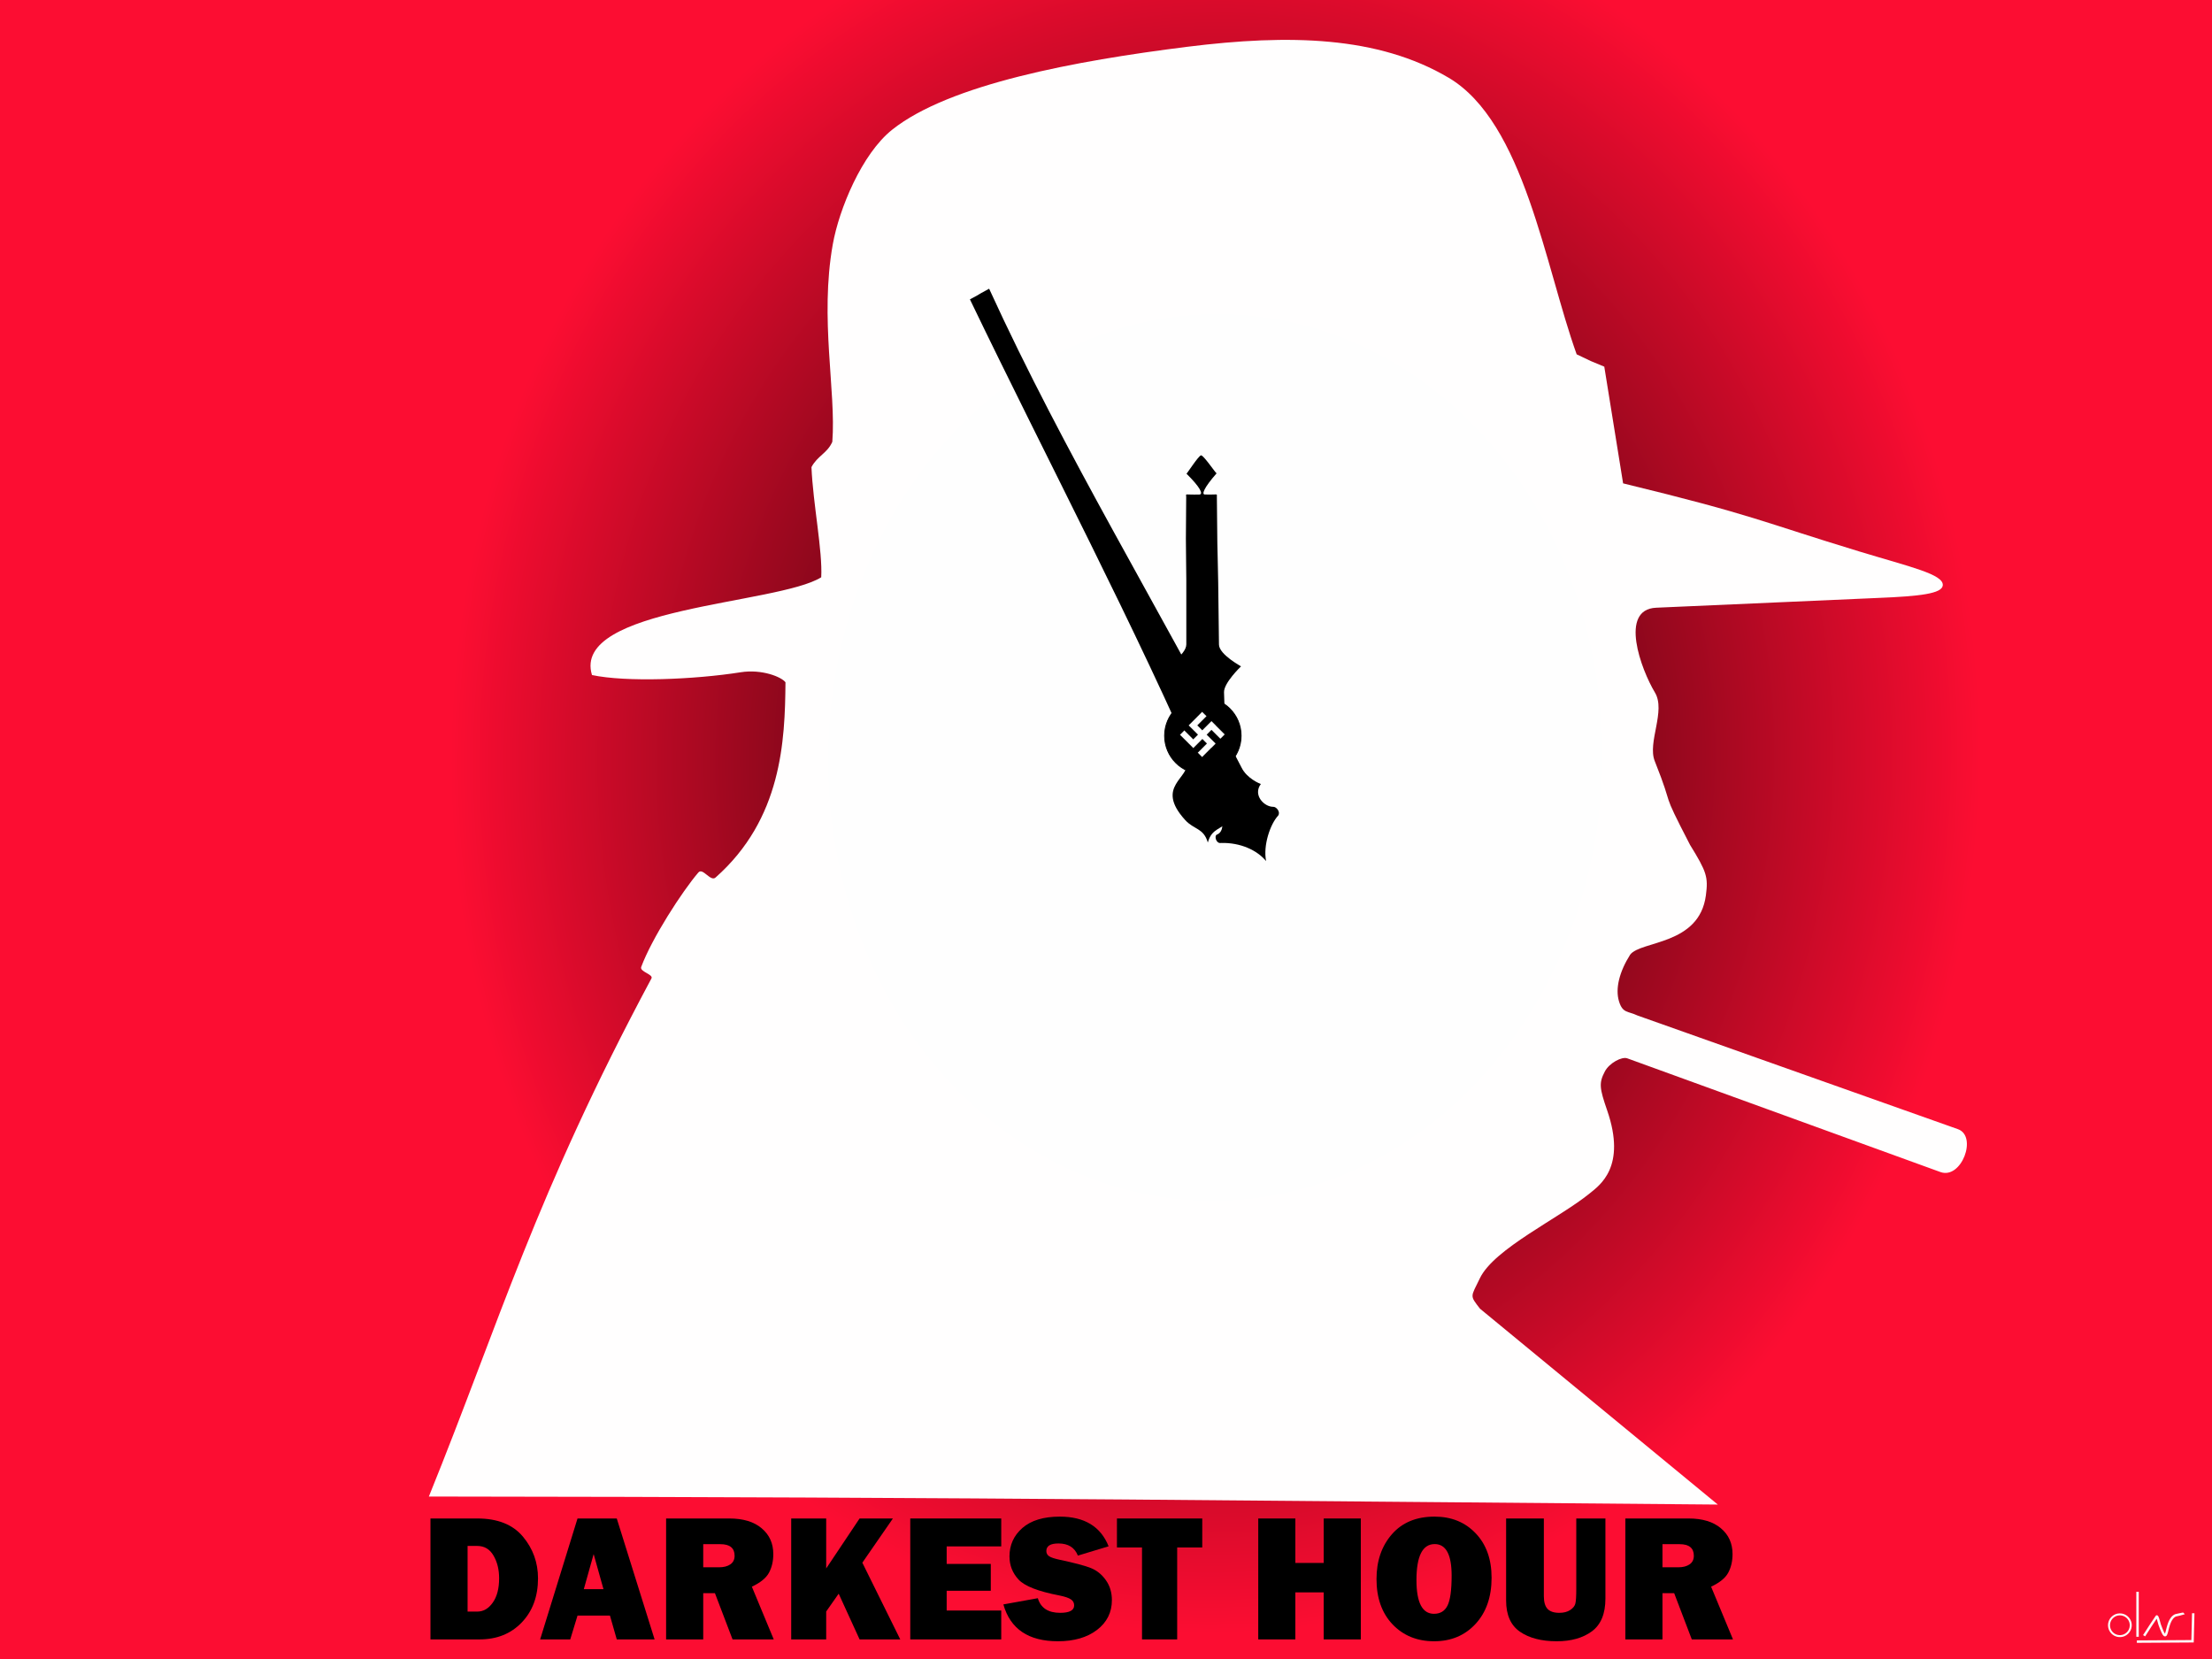
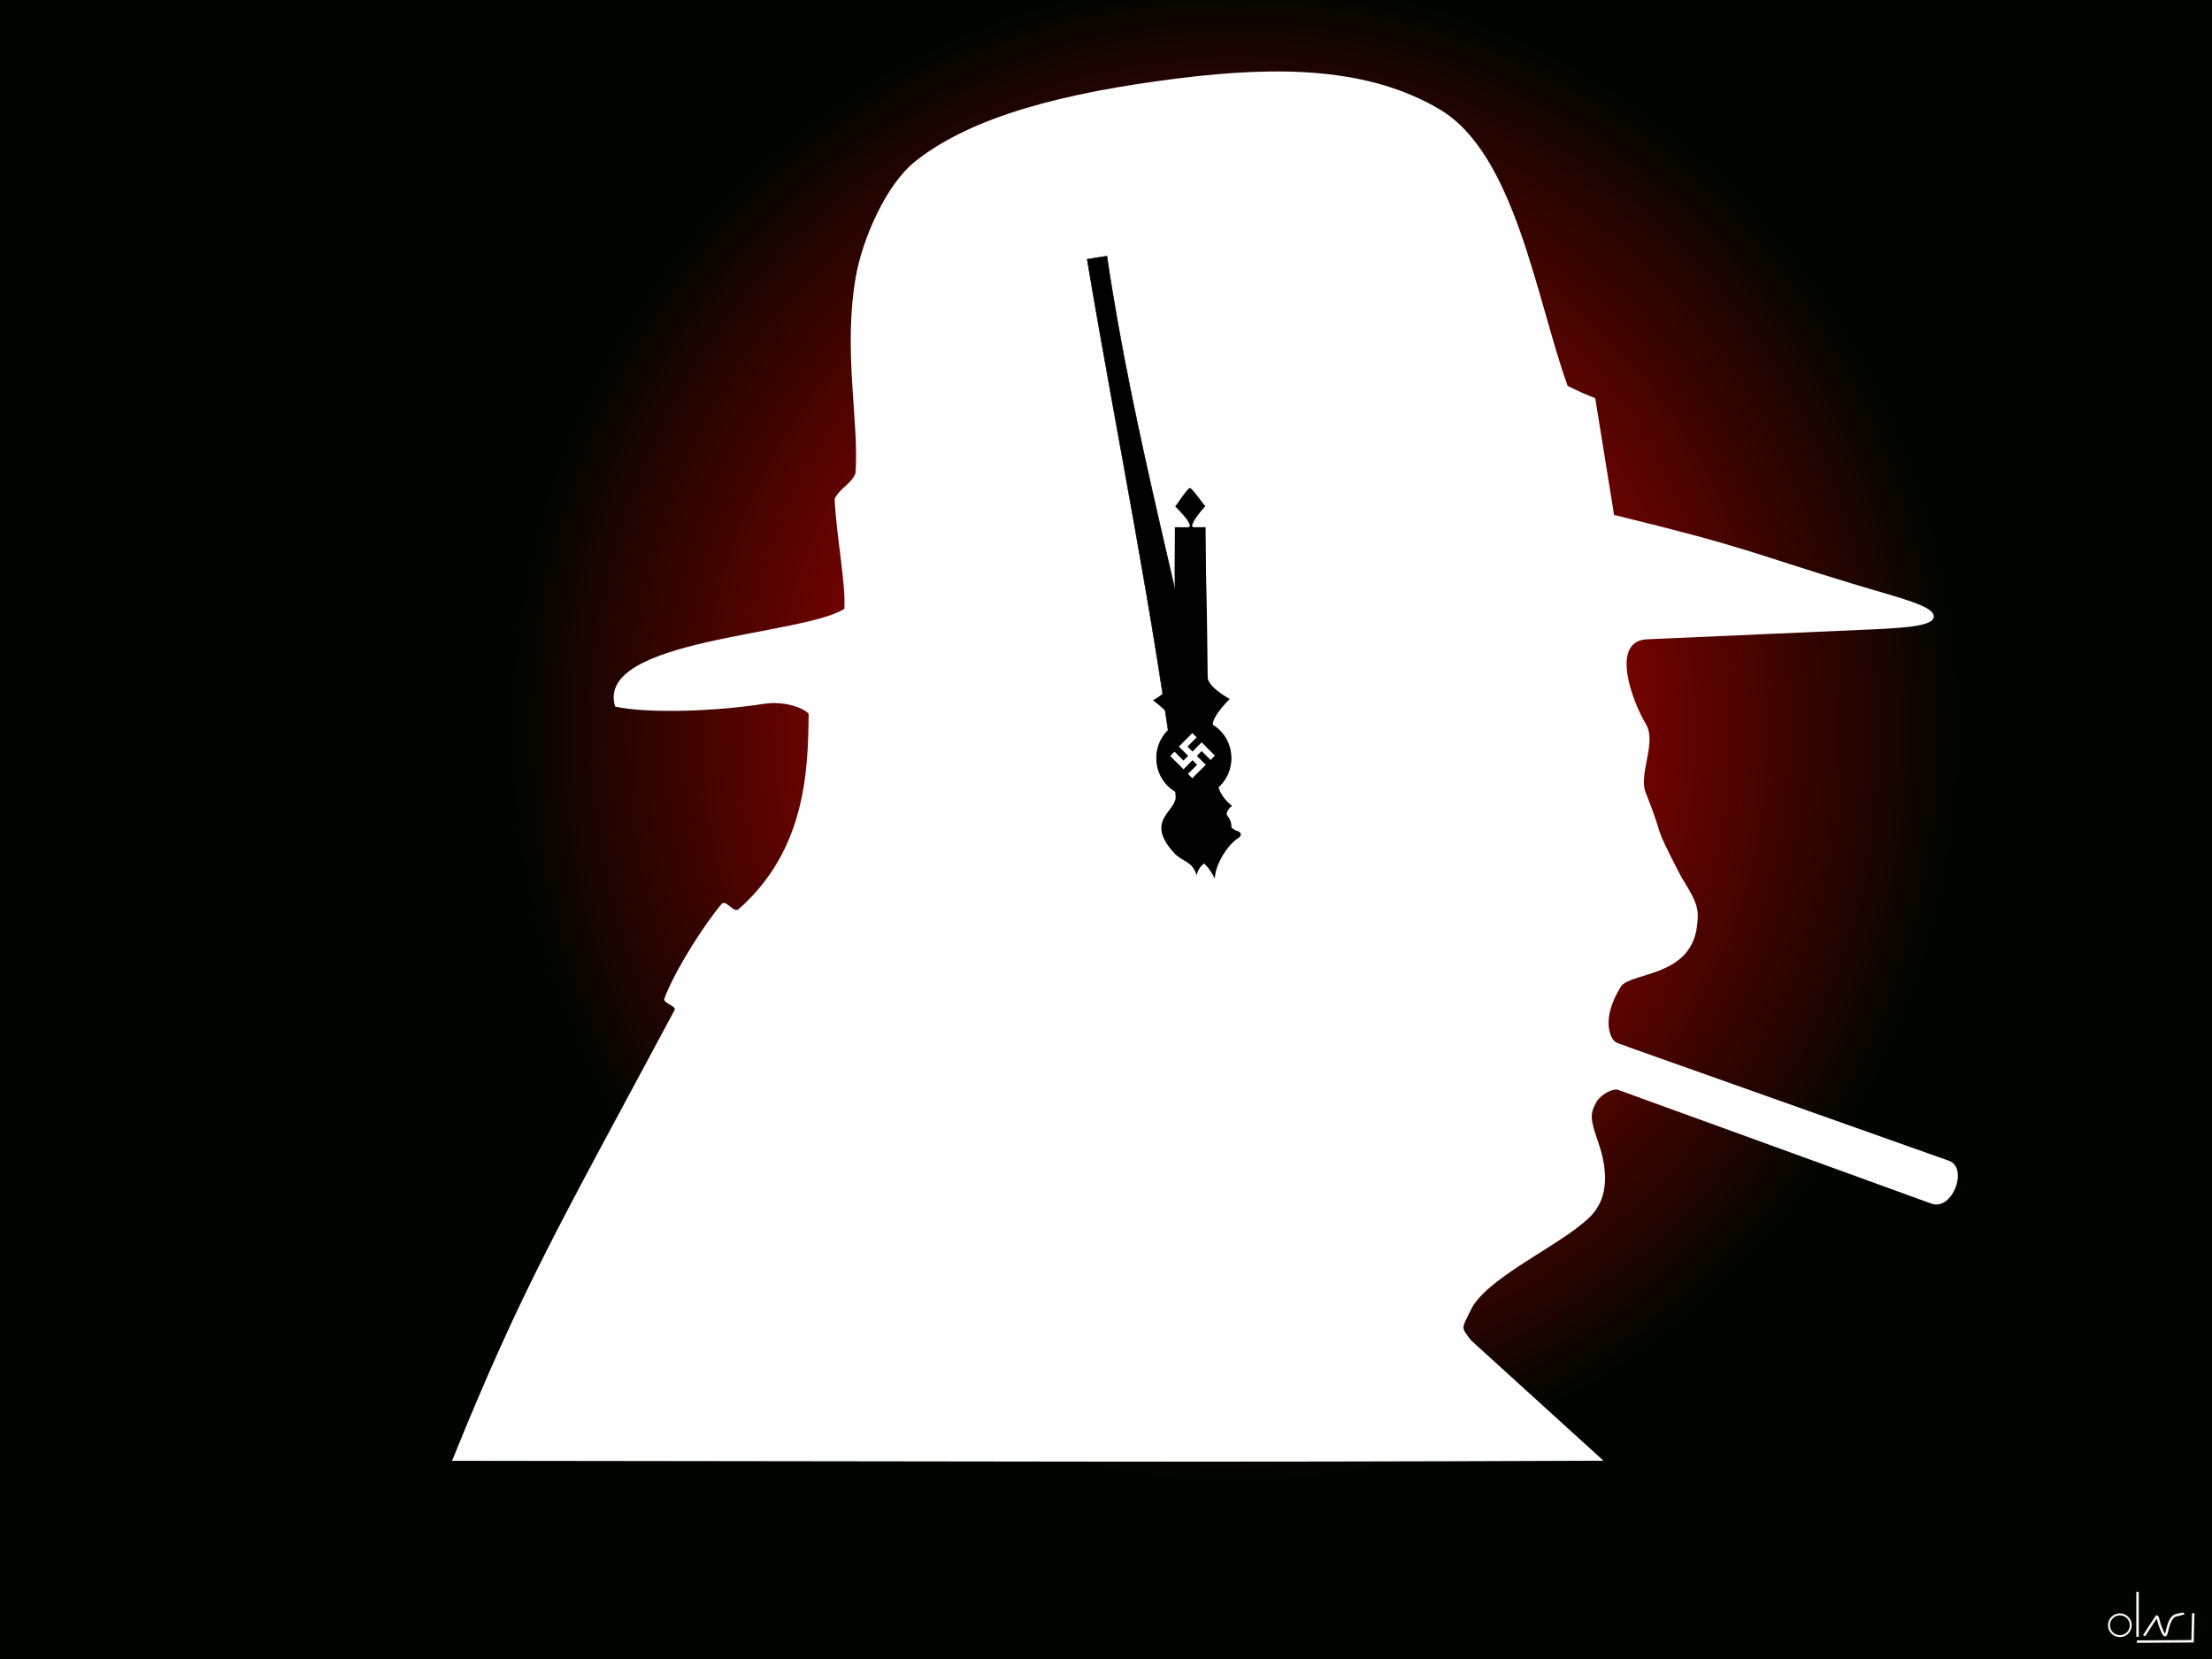
<svg xmlns="http://www.w3.org/2000/svg" xmlns:xlink="http://www.w3.org/1999/xlink" width="400mm" height="300mm" viewBox="0 0 400 300" version="1.1" id="svg8" enable-background="new">
  <defs id="defs2">
    <linearGradient id="linearGradient4632">
-       <stop style="stop-color:#000000;stop-opacity:1;" offset="0" id="stop4628" />
-       <stop style="stop-color:#fc0d32;stop-opacity:1" offset="1" id="stop4630" />
+       <stop style="stop-color:#fe0000;stop-opacity:1" offset="0" id="stop4628" />
+       <stop style="stop-color:#000500;stop-opacity:1" offset="1" id="stop4630" />
    </linearGradient>
-     <radialGradient xlink:href="#linearGradient4632" id="radialGradient4636" cx="207.967" cy="145.586" fx="207.967" fy="145.586" r="200" gradientTransform="matrix(0.6914787,0.01739466,-0.019925,0.7920654,78.85179,15.0448)" gradientUnits="userSpaceOnUse" spreadMethod="pad" />
+     <radialGradient xlink:href="#linearGradient4632" id="radialGradient4636" cx="217.491" cy="132.531" fx="217.491" fy="132.531" r="200" gradientTransform="matrix(2.4759,-0.0073138,0.0076065,2.574996,304.7585,159.5139)" gradientUnits="userSpaceOnUse" spreadMethod="pad" />
  </defs>
  <g id="layer1" transform="translate(0,3)">
-     <rect style="opacity:1;fill:url(#radialGradient4636);fill-opacity:1;fill-rule:nonzero;stroke:none;stroke-width:0;stroke-linecap:round;stroke-linejoin:bevel;stroke-miterlimit:4;stroke-dasharray:none;stroke-dashoffset:0;stroke-opacity:1;paint-order:fill markers stroke" id="rect815" width="400" height="300" x="0" y="-3" ry="0.016" />
-     <path style="fill:#ffffff;fill-opacity:0.995;fill-rule:evenodd;stroke:none;stroke-width:0.4;stroke-linecap:butt;stroke-linejoin:miter;stroke-miterlimit:4;stroke-dasharray:none;stroke-opacity:1" d="M 142.039,120.384 C 141.35,119.421 137.781,117.96 133.929,118.568 125.564,119.89 113.215,120.386 107.048,119.069 103.3,106.775 140.628,106.319 148.503,101.391 148.766,96.649 147.012,88.042 146.738,81.468 147.836,79.406 149.592,78.98 150.51,76.895 151.218,67.769 148.196,54.621 150.594,41.187 151.73,34.818 155.846,24.819 161.336,20.452 171.677,12.227 194.448,7.996 214.664,5.465 233.199,3.145 249.21,3.533 261.94,11.046 275.618,19.118 279.391,45.162 285.111,61.074 288.135,62.533 287.312,62.149 290.106,63.304 L 293.509,84.408 C 317.405,90.214 318.434,91.317 336.276,96.739 345.471,99.534 351.571,100.867 351.311,102.883 351.123,104.337 347.269,104.82 339.568,105.129 L 299.49,106.895 C 292.755,107.192 296.739,118.029 299.26,122.222 301.28,125.581 297.877,131.23 299.229,134.622 303.048,144.203 299.957,138.841 305.607,149.77 308.633,154.672 308.918,155.586 308.477,158.92 307.28,167.966 296.674,167.088 294.782,169.638 292.851,172.694 292.055,175.771 292.773,178.095 293.438,180.251 294.367,179.81 296.104,180.632 L 354.057,201.19 C 357.64,202.461 354.701,210.325 350.887,208.941 L 294.257,188.378 C 293.285,188.026 291.008,189.224 290.207,190.756 289.119,192.837 289.229,193.75 290.624,197.788 294.154,208.005 289.285,211.318 287.495,212.78 281.97,217.295 270.2,222.778 267.614,228.141 265.937,231.618 265.74,231.202 267.626,233.65 L 310.633,269.072 C 234.215,268.475 178.918,267.712 77.553,267.62 90.366,235.997 96.778,213.192 117.801,173.933 118.2,173.187 115.628,172.73 115.953,171.852 117.871,166.677 123.355,158.191 126.291,154.769 127.088,153.842 128.476,156.498 129.392,155.687 141.382,145.076 141.951,131.009 142.039,120.384 Z" id="path817" />
-     <g aria-label="THE DARKEST HOUR" transform="matrix(0.2645833,0,0,0.2645833,49.98308,26.91162)" style="font-style:normal;font-variant:normal;font-weight:normal;font-stretch:normal;font-size:97.333px;line-height:20px;font-family:'Franklin Gothic Heavy';-inkscape-font-specification:'Franklin Gothic Heavy, Normal';font-variant-ligatures:normal;font-variant-caps:normal;font-variant-numeric:normal;font-feature-settings:normal;text-align:start;letter-spacing:0px;word-spacing:0px;writing-mode:lr-tb;text-anchor:start;fill:#000000;fill-opacity:1;stroke:none;stroke-width:2.891;stroke-linecap:butt;stroke-linejoin:miter;stroke-miterlimit:4;stroke-dasharray:none;stroke-opacity:1" id="flowRoot828">
-       <g aria-label="DARKEST HOUR" transform="translate(-180.8239,-69.52744)" style="font-style:normal;font-variant:normal;font-weight:normal;font-stretch:normal;font-size:122.667px;line-height:20px;font-family:'Franklin Gothic Heavy';-inkscape-font-specification:'Franklin Gothic Heavy, Normal';font-variant-ligatures:normal;font-variant-caps:normal;font-variant-numeric:normal;font-feature-settings:normal;text-align:start;letter-spacing:0px;word-spacing:0px;writing-mode:lr-tb;text-anchor:start;fill:#000000;fill-opacity:1;stroke:none;stroke-width:1px;stroke-linecap:butt;stroke-linejoin:miter;stroke-opacity:1" id="flowRoot843">
-         <path d="M 286.117,1076.941 V 994.294 H 318.086 Q 338.914,994.294 349.268,1006.646 359.621,1018.997 359.621,1035.224 359.621,1053.751 348.48,1065.376 337.4,1076.941 319.66,1076.941 Z M 311.486,1057.929 H 318.086 Q 324.383,1057.929 328.682,1051.814 333.041,1045.698 333.041,1035.163 333.041,1026.142 329.166,1019.603 325.352,1013.064 318.086,1013.064 H 311.486 Z" style="font-style:normal;font-variant:normal;font-weight:normal;font-stretch:normal;font-size:124px;font-family:'Franklin Gothic Heavy';-inkscape-font-specification:'Franklin Gothic Heavy, Normal';font-variant-ligatures:normal;font-variant-caps:normal;font-variant-numeric:normal;font-feature-settings:normal;text-align:start;writing-mode:lr-tb;text-anchor:start" id="path851" />
-         <path d="M 413.447,1076.941 408.785,1060.654 H 386.625 L 381.66,1076.941 H 361.074 L 386.625,994.294 H 413.447 L 439.301,1076.941 Z M 390.924,1042.611 H 404.365 L 397.645,1018.634 Z" style="font-style:normal;font-variant:normal;font-weight:normal;font-stretch:normal;font-size:124px;font-family:'Franklin Gothic Heavy';-inkscape-font-specification:'Franklin Gothic Heavy, Normal';font-variant-ligatures:normal;font-variant-caps:normal;font-variant-numeric:normal;font-feature-settings:normal;text-align:start;writing-mode:lr-tb;text-anchor:start" id="path853" />
-         <path d="M 520.736,1076.941 H 492.582 L 480.533,1045.335 H 472.541 V 1076.941 H 447.172 V 994.294 H 490.342 Q 504.631,994.294 512.502,1001.015 520.434,1007.675 520.434,1018.634 520.434,1025.779 517.527,1031.288 514.621,1036.738 505.781,1040.915 Z M 472.541,1027.656 H 483.379 Q 488.162,1027.656 491.068,1025.658 493.975,1023.659 493.975,1019.784 493.975,1011.853 484.227,1011.853 H 472.541 Z" style="font-style:normal;font-variant:normal;font-weight:normal;font-stretch:normal;font-size:124px;font-family:'Franklin Gothic Heavy';-inkscape-font-specification:'Franklin Gothic Heavy, Normal';font-variant-ligatures:normal;font-variant-caps:normal;font-variant-numeric:normal;font-feature-settings:normal;text-align:start;writing-mode:lr-tb;text-anchor:start" id="path855" />
-         <path d="M 607.197,1076.941 H 579.406 L 565.117,1045.698 556.58,1057.868 V 1076.941 H 532.664 V 994.294 H 556.58 V 1028.443 L 579.406,994.294 H 602.172 L 581.283,1024.507 Z" style="font-style:normal;font-variant:normal;font-weight:normal;font-stretch:normal;font-size:124px;font-family:'Franklin Gothic Heavy';-inkscape-font-specification:'Franklin Gothic Heavy, Normal';font-variant-ligatures:normal;font-variant-caps:normal;font-variant-numeric:normal;font-feature-settings:normal;text-align:start;writing-mode:lr-tb;text-anchor:start" id="path857" />
-         <path d="M 676.221,1057.202 V 1076.941 H 614.039 V 994.294 H 676.221 V 1013.366 H 638.924 V 1025.355 H 669.076 V 1043.7 H 638.924 V 1057.202 Z" style="font-style:normal;font-variant:normal;font-weight:normal;font-stretch:normal;font-size:124px;font-family:'Franklin Gothic Heavy';-inkscape-font-specification:'Franklin Gothic Heavy, Normal';font-variant-ligatures:normal;font-variant-caps:normal;font-variant-numeric:normal;font-feature-settings:normal;text-align:start;writing-mode:lr-tb;text-anchor:start" id="path859" />
-         <path d="M 677.674,1053.025 701.227,1048.786 Q 704.193,1058.777 716.484,1058.777 726.051,1058.777 726.051,1053.691 726.051,1051.027 723.811,1049.573 721.631,1048.06 715.939,1046.909 694.203,1042.732 688.027,1036.011 681.852,1029.29 681.852,1020.208 681.852,1008.523 690.691,1000.773 699.592,993.023 716.242,993.023 741.49,993.023 749.604,1013.306 L 728.594,1019.663 Q 725.324,1011.368 715.334,1011.368 707.039,1011.368 707.039,1016.515 707.039,1018.816 708.916,1020.087 710.793,1021.359 716.182,1022.509 731.016,1025.658 737.252,1028.079 743.488,1030.501 747.666,1036.374 751.844,1042.187 751.844,1050.118 751.844,1062.652 741.672,1070.462 731.5,1078.212 714.971,1078.212 684.758,1078.212 677.674,1053.025 Z" style="font-style:normal;font-variant:normal;font-weight:normal;font-stretch:normal;font-size:124px;font-family:'Franklin Gothic Heavy';-inkscape-font-specification:'Franklin Gothic Heavy, Normal';font-variant-ligatures:normal;font-variant-caps:normal;font-variant-numeric:normal;font-feature-settings:normal;text-align:start;writing-mode:lr-tb;text-anchor:start" id="path861" />
-         <path d="M 796.467,1014.093 V 1076.941 H 772.43 V 1014.093 H 755.295 V 994.294 H 813.602 V 1014.093 Z" style="font-style:normal;font-variant:normal;font-weight:normal;font-stretch:normal;font-size:124px;font-family:'Franklin Gothic Heavy';-inkscape-font-specification:'Franklin Gothic Heavy, Normal';font-variant-ligatures:normal;font-variant-caps:normal;font-variant-numeric:normal;font-feature-settings:normal;text-align:start;writing-mode:lr-tb;text-anchor:start" id="path863" />
-         <path d="M 921.98,994.294 V 1076.941 H 896.611 V 1044.79 H 877.236 V 1076.941 H 851.867 V 994.294 H 877.236 V 1024.689 H 896.611 V 994.294 Z" style="font-style:normal;font-variant:normal;font-weight:normal;font-stretch:normal;font-size:124px;font-family:'Franklin Gothic Heavy';-inkscape-font-specification:'Franklin Gothic Heavy, Normal';font-variant-ligatures:normal;font-variant-caps:normal;font-variant-numeric:normal;font-feature-settings:normal;text-align:start;writing-mode:lr-tb;text-anchor:start" id="path865" />
-         <path d="M 972.113,1078.212 Q 954.676,1078.212 943.656,1066.648 932.697,1055.083 932.697,1035.708 932.697,1017.181 943.172,1005.132 953.707,993.023 972.355,993.023 989.611,993.023 1000.449,1004.406 1011.348,1015.788 1011.348,1034.8 1011.348,1054.478 1000.389,1066.345 989.43,1078.212 972.113,1078.212 Z M 971.992,1059.443 Q 978.41,1059.443 981.195,1053.872 984.041,1048.242 984.041,1033.347 984.041,1011.792 972.477,1011.792 960.004,1011.792 960.004,1036.374 960.004,1059.443 971.992,1059.443 Z" style="font-style:normal;font-variant:normal;font-weight:normal;font-stretch:normal;font-size:124px;font-family:'Franklin Gothic Heavy';-inkscape-font-specification:'Franklin Gothic Heavy, Normal';font-variant-ligatures:normal;font-variant-caps:normal;font-variant-numeric:normal;font-feature-settings:normal;text-align:start;writing-mode:lr-tb;text-anchor:start" id="path867" />
-         <path d="M 1089.15,994.294 V 1049.029 Q 1089.15,1064.589 1079.887,1071.431 1070.684,1078.212 1055.85,1078.212 1040.228,1078.212 1030.723,1071.673 1021.277,1065.134 1021.277,1050.361 V 994.294 H 1047.07 V 1047.394 Q 1047.07,1053.327 1049.553,1056.052 1052.096,1058.777 1057.605,1058.777 1062.207,1058.777 1065.113,1056.839 1068.08,1054.841 1068.625,1052.359 1069.23,1049.876 1069.23,1042.671 V 994.294 Z" style="font-style:normal;font-variant:normal;font-weight:normal;font-stretch:normal;font-size:124px;font-family:'Franklin Gothic Heavy';-inkscape-font-specification:'Franklin Gothic Heavy, Normal';font-variant-ligatures:normal;font-variant-caps:normal;font-variant-numeric:normal;font-feature-settings:normal;text-align:start;writing-mode:lr-tb;text-anchor:start" id="path869" />
-         <path d="M 1176.338,1076.941 H 1148.184 L 1136.135,1045.335 H 1128.143 V 1076.941 H 1102.773 V 994.294 H 1145.943 Q 1160.232,994.294 1168.103,1001.015 1176.035,1007.675 1176.035,1018.634 1176.035,1025.779 1173.129,1031.288 1170.223,1036.738 1161.383,1040.915 Z M 1128.143,1027.656 H 1138.98 Q 1143.764,1027.656 1146.67,1025.658 1149.576,1023.659 1149.576,1019.784 1149.576,1011.853 1139.828,1011.853 H 1128.143 Z" style="font-style:normal;font-variant:normal;font-weight:normal;font-stretch:normal;font-size:124px;font-family:'Franklin Gothic Heavy';-inkscape-font-specification:'Franklin Gothic Heavy, Normal';font-variant-ligatures:normal;font-variant-caps:normal;font-variant-numeric:normal;font-feature-settings:normal;text-align:start;writing-mode:lr-tb;text-anchor:start" id="path871" />
-       </g>
-     </g>
-     <ellipse style="opacity:1;fill:#000000;fill-opacity:1;fill-rule:nonzero;stroke:#000000;stroke-width:0.166;stroke-linecap:round;stroke-linejoin:bevel;stroke-miterlimit:4;stroke-dasharray:none;stroke-dashoffset:0;stroke-opacity:1;paint-order:fill markers stroke" id="path819" cx="217.515" cy="130.047" rx="6.917" ry="6.917" />
-     <path style="opacity:1;fill:#000000;fill-opacity:1;fill-rule:nonzero;stroke:none;stroke-width:0;stroke-linecap:round;stroke-linejoin:bevel;stroke-miterlimit:4;stroke-dasharray:none;stroke-dashoffset:0;stroke-opacity:1;paint-order:fill markers stroke" d="M 219.997,82.593 C 217.621,85.301 217.309,86.4 217.849,86.417 220.34,86.498 220.043,86.178 220.048,86.816 220.19,104.307 220.195,90.992 220.428,113.558 220.447,115.391 224.567,117.55 224.414,117.5 224.414,117.5 221.292,120.482 221.342,122.181 221.463,126.201 221.653,130.524 221.704,134.569 222.08,138.779 227.82,138.412 222.416,145.217 220.95,147.063 219.137,146.67 218.414,149.357 217.651,146.712 215.919,147.046 214.322,145.291 208.707,139.121 215.355,137.711 214.579,134.695 214.548,130.64 214.531,126.307 214.524,122.203 214.521,120.667 210.545,117.724 210.545,117.724 210.545,117.724 214.52,115.513 214.525,113.515 214.582,90.58 214.344,102.491 214.503,86.867 214.51,86.166 214.042,86.496 216.873,86.426 217.661,86.407 217.034,85.099 214.548,82.653 214.549,82.816 216.721,79.401 217.184,79.339 217.621,79.28 219.756,82.468 219.997,82.593 Z" id="rect821-0" />
-     <path style="opacity:1;fill:#000000;fill-opacity:1;fill-rule:nonzero;stroke:none;stroke-width:0;stroke-linecap:round;stroke-linejoin:bevel;stroke-miterlimit:4;stroke-dasharray:none;stroke-dashoffset:0;stroke-opacity:1;paint-order:fill markers stroke" d="M 178.867,49.21 C 192.537,79.122 209.604,106.832 224.489,135.756 225.463,137.786 227.819,138.706 227.999,138.776 226.523,140.763 228.586,142.923 230.264,142.899 230.828,142.891 231.599,143.841 231.128,144.492 229.704,146.018 228.377,149.89 228.954,152.711 227.301,150.724 224.312,149.352 220.813,149.432 219.884,149.616 219.559,148.118 220.026,147.942 221.844,147.26 221.117,143.588 218.517,143.864 218.738,142.194 219.584,141.872 217.743,139.176 205.346,110.364 189.388,80.225 175.394,51.135 177.891,49.823 175.967,50.767 178.867,49.21 Z" id="rect821" />
-     <path style="opacity:1;fill:#ffffff;fill-opacity:1;fill-rule:nonzero;stroke:#000000;stroke-width:0.022;stroke-linecap:round;stroke-linejoin:bevel;stroke-miterlimit:4;stroke-dasharray:none;stroke-dashoffset:0;stroke-opacity:1;paint-order:fill markers stroke" d="M 219.077,127.387 C 219.076,127.386 219.074,127.386 219.073,127.387 L 217.412,129.05 216.529,128.172 218.183,126.51 C 218.184,126.509 218.183,126.507 218.183,126.506 L 217.388,125.715 C 217.386,125.714 217.385,125.714 217.384,125.715 L 214.982,128.129 C 214.981,128.13 214.981,128.132 214.982,128.133 L 214.993,128.144 214.952,128.186 C 214.951,128.187 214.951,128.189 214.952,128.19 L 216.618,129.846 215.78,130.685 214.167,129.074 C 214.166,129.073 214.164,129.073 214.163,129.074 L 213.371,129.868 C 213.37,129.869 213.37,129.87 213.371,129.871 L 215.78,132.277 C 215.782,132.278 215.783,132.278 215.784,132.277 L 215.789,132.272 215.794,132.277 C 215.796,132.278 215.797,132.278 215.798,132.277 L 217.426,130.648 218.237,131.454 216.587,133.111 C 216.586,133.112 216.586,133.114 216.587,133.115 L 217.382,133.906 C 217.383,133.907 217.385,133.907 217.386,133.906 L 219.036,132.248 219.046,132.258 C 219.047,132.259 219.049,132.259 219.05,132.258 L 219.838,131.465 C 219.84,131.464 219.84,131.462 219.838,131.461 L 218.22,129.853 219.075,128.996 220.683,130.602 C 220.684,130.603 220.685,130.603 220.686,130.602 L 221.479,129.808 C 221.48,129.807 221.48,129.806 221.479,129.805 L 219.871,128.199 219.879,128.191 C 219.88,128.19 219.88,128.188 219.879,128.187 Z" id="rect831-1" />
+     <path style="opacity:1;fill:url(#radialGradient4636);fill-opacity:1;fill-rule:nonzero;stroke:none;stroke-width:0;stroke-linecap:round;stroke-linejoin:bevel;stroke-miterlimit:4;stroke-dasharray:none;stroke-dashoffset:0;stroke-opacity:1;paint-order:fill markers stroke" d="M 0.059 0 C 0.026 0 0 0.026 0 0.059 L 0 1133.799 C 0 1133.832 0.026 1133.857 0.059 1133.857 L 1511.752 1133.857 C 1511.785 1133.857 1511.811 1133.832 1511.811 1133.799 L 1511.811 0.059 C 1511.811 0.026 1511.785 0 1511.752 0 L 0.059 0 z " transform="matrix(0.2645833,0,0,0.2645833,0,-3)" id="rect815" />
+     <path style="fill:#ffffff;fill-opacity:0.995;fill-rule:evenodd;stroke:none;stroke-width:0.4;stroke-linecap:butt;stroke-linejoin:miter;stroke-miterlimit:4;stroke-dasharray:none;stroke-opacity:1" d="M 146.228,126.095 C 145.539,125.132 141.97,123.67 138.118,124.279 129.753,125.6 117.404,126.097 111.237,124.78 107.489,112.485 144.818,112.03 152.692,107.102 152.956,102.36 151.201,93.752 150.927,87.179 152.026,85.116 153.781,84.691 154.699,82.605 155.407,73.479 152.385,60.332 154.783,46.897 155.92,40.529 160.036,30.53 165.526,26.163 175.866,17.937 192.817,13.707 213.032,11.176 231.568,8.855 247.579,9.244 260.309,16.756 273.987,24.828 277.76,50.873 283.48,66.784 286.503,68.243 285.68,67.86 288.474,69.015 L 291.877,90.119 C 315.773,95.925 316.802,97.027 334.645,102.45 343.839,105.245 349.94,106.577 349.679,108.594 349.491,110.047 345.637,110.531 337.937,110.84 L 297.858,112.606 C 291.124,112.903 295.107,123.74 297.628,127.933 299.648,131.292 296.245,136.941 297.597,140.332 301.416,149.914 298.326,144.551 303.976,155.481 307.001,160.382 307.286,161.297 306.845,164.631 305.648,173.676 295.042,172.799 293.151,175.348 291.219,178.405 290.423,181.482 291.141,183.806 291.807,185.962 292.736,185.521 294.472,186.342 L 352.426,206.9 C 356.009,208.171 353.07,216.036 349.256,214.651 L 292.625,194.089 C 291.653,193.736 289.376,194.934 288.575,196.467 287.487,198.548 287.597,199.461 288.992,203.499 292.522,213.716 287.653,217.028 285.863,218.491 280.338,223.005 268.569,228.489 265.982,233.852 264.305,237.328 264.109,236.913 265.995,239.361 L 289.964,261.143 C 213.851,261.459 184.02,261.252 81.742,261.159 94.555,229.537 100.967,218.903 121.99,179.644 122.39,178.897 119.817,178.441 120.142,177.562 122.061,172.388 127.544,163.902 130.481,160.48 131.277,159.552 132.665,162.209 133.582,161.398 145.571,150.787 146.141,136.72 146.228,126.095 Z" id="path817" />
+     <ellipse style="opacity:1;fill:#000000;fill-opacity:1;fill-rule:nonzero;stroke:#000000;stroke-width:0.166;stroke-linecap:round;stroke-linejoin:bevel;stroke-miterlimit:4;stroke-dasharray:none;stroke-dashoffset:0;stroke-opacity:1;paint-order:fill markers stroke" id="path819" cx="215.884" cy="134.099" rx="6.713" ry="6.917" />
+     <path style="opacity:1;fill:#000000;fill-opacity:1;fill-rule:nonzero;stroke:none;stroke-width:0;stroke-linecap:round;stroke-linejoin:bevel;stroke-miterlimit:4;stroke-dasharray:none;stroke-dashoffset:0;stroke-opacity:1;paint-order:fill markers stroke" d="M 217.958,88.507 C 215.581,91.216 215.27,92.315 215.81,92.332 218.3,92.413 218.003,92.092 218.009,92.73 218.151,110.222 218.155,96.907 218.388,119.473 218.407,121.306 222.527,123.465 222.375,123.414 222.375,123.414 219.252,126.397 219.303,128.096 219.423,132.116 219.614,136.439 219.664,140.483 220.041,144.693 225.781,144.327 220.377,151.131 218.911,152.978 217.097,152.585 216.375,155.272 215.611,152.627 213.88,152.961 212.282,151.205 206.668,145.035 213.315,143.626 212.539,140.61 212.508,136.554 212.491,132.222 212.484,128.117 212.482,126.582 208.506,123.638 208.506,123.638 208.506,123.638 212.481,121.428 212.486,119.43 212.542,96.494 212.304,108.406 212.463,92.781 212.471,92.08 212.003,92.411 214.833,92.341 215.622,92.322 214.994,91.014 212.508,88.568 212.509,88.731 214.681,85.316 215.145,85.253 215.581,85.195 217.717,88.382 217.958,88.507 Z" id="rect821-0" />
+     <path style="opacity:1;fill:#000000;fill-opacity:1;fill-rule:nonzero;stroke:#000500;stroke-width:0.1;stroke-linecap:round;stroke-linejoin:bevel;stroke-miterlimit:4;stroke-dasharray:none;stroke-dashoffset:0;stroke-opacity:1;paint-order:fill markers stroke" d="M 200.163,43.326 C 204.956,75.862 213.935,106.919 220.17,138.846 220.539,141.067 222.546,142.608 222.699,142.724 220.728,144.222 222.108,146.871 223.725,147.315 224.269,147.464 224.634,147.939 224.001,148.432 222.208,149.501 219.854,152.85 219.622,155.72 218.588,153.351 216.1,151.201 212.718,150.302 211.774,150.22 211.991,149.344 212.488,149.306 214.424,149.157 214.749,145.429 212.175,144.969 212.853,143.426 213.755,143.353 212.738,140.251 208.861,109.125 201.934,75.734 196.6,43.896 199.408,43.407 196.973,43.814 200.163,43.326 Z" id="rect821" />
+     <path style="opacity:1;fill:#ffffff;fill-opacity:1;fill-rule:nonzero;stroke:#000000;stroke-width:0.022;stroke-linecap:round;stroke-linejoin:bevel;stroke-miterlimit:4;stroke-dasharray:none;stroke-dashoffset:0;stroke-opacity:1;paint-order:fill markers stroke" d="M 217.301,131.223 C 217.3,131.222 217.298,131.222 217.297,131.223 L 215.636,132.886 214.753,132.008 216.407,130.346 C 216.408,130.345 216.408,130.343 216.407,130.342 L 215.612,129.551 C 215.611,129.55 215.609,129.55 215.608,129.551 L 213.206,131.965 C 213.205,131.966 213.205,131.968 213.206,131.969 L 213.218,131.98 213.176,132.022 C 213.175,132.023 213.175,132.025 213.176,132.026 L 214.842,133.681 214.004,134.521 212.391,132.91 C 212.39,132.909 212.389,132.909 212.388,132.91 L 211.595,133.703 C 211.594,133.704 211.594,133.706 211.595,133.707 L 214.005,136.113 C 214.006,136.114 214.007,136.114 214.008,136.113 L 214.013,136.108 214.019,136.113 C 214.02,136.114 214.021,136.114 214.023,136.113 L 215.65,134.484 216.461,135.29 214.812,136.947 C 214.81,136.948 214.81,136.949 214.811,136.95 L 215.606,137.742 C 215.607,137.743 215.609,137.743 215.61,137.742 L 217.26,136.084 217.27,136.094 C 217.271,136.095 217.273,136.095 217.274,136.094 L 218.063,135.301 C 218.064,135.3 218.064,135.298 218.063,135.297 L 216.444,133.688 217.299,132.832 218.907,134.438 C 218.908,134.439 218.909,134.439 218.911,134.438 L 219.703,133.644 C 219.704,133.643 219.704,133.641 219.703,133.64 L 218.095,132.035 218.103,132.027 C 218.104,132.026 218.104,132.024 218.103,132.023 Z" id="rect831-1" />
    <path style="fill:none;fill-rule:evenodd;stroke:#fdfbf8;stroke-width:0.441;stroke-linecap:butt;stroke-linejoin:miter;stroke-miterlimit:4;stroke-dasharray:none;stroke-opacity:1" d="M 382.53,288.976 Z" id="path879" />
    <path style="fill:none;fill-rule:evenodd;stroke:#fdfbf8;stroke-width:0.358;stroke-linecap:butt;stroke-linejoin:miter;stroke-miterlimit:4;stroke-dasharray:none;stroke-opacity:1" d="M 382.973,288.961 C 382.358,289.079 381.812,289.509 381.552,290.078 381.389,290.434 381.337,290.84 381.402,291.226 381.468,291.612 381.652,291.977 381.924,292.26 382.195,292.542 382.553,292.74 382.936,292.821 383.32,292.902 383.727,292.865 384.089,292.717 384.536,292.534 384.91,292.181 385.119,291.745 385.327,291.31 385.368,290.797 385.23,290.334 385.093,289.871 384.778,289.464 384.366,289.213 383.954,288.962 383.447,288.871 382.973,288.961 Z" id="path887" />
    <path style="fill:none;fill-rule:evenodd;stroke:#fdfbf8;stroke-width:0.441;stroke-linecap:butt;stroke-linejoin:miter;stroke-miterlimit:4;stroke-dasharray:none;stroke-opacity:1" d="M 386.535,284.847 V 292.981" id="path891" />
    <path style="fill:none;fill-rule:evenodd;stroke:#fdfbf8;stroke-width:0.441;stroke-linecap:butt;stroke-linejoin:miter;stroke-miterlimit:4;stroke-dasharray:none;stroke-opacity:1" d="M 387.723,292.793 C 388.494,291.541 389.234,290.477 389.976,289.352 390.111,289.003 390.43,290.487 390.539,290.791 392.266,295.563 391.304,289.993 393.417,289.101 393.467,289.089 394.891,288.787 394.934,288.744" id="path929" />
    <path style="fill:none;fill-rule:evenodd;stroke:#fdfbf8;stroke-width:0.441;stroke-linecap:butt;stroke-linejoin:miter;stroke-miterlimit:4;stroke-dasharray:none;stroke-opacity:1" d="M 396.608,288.726 396.483,293.794 386.409,293.857 V 293.857" id="path935" />
  </g>
</svg>
